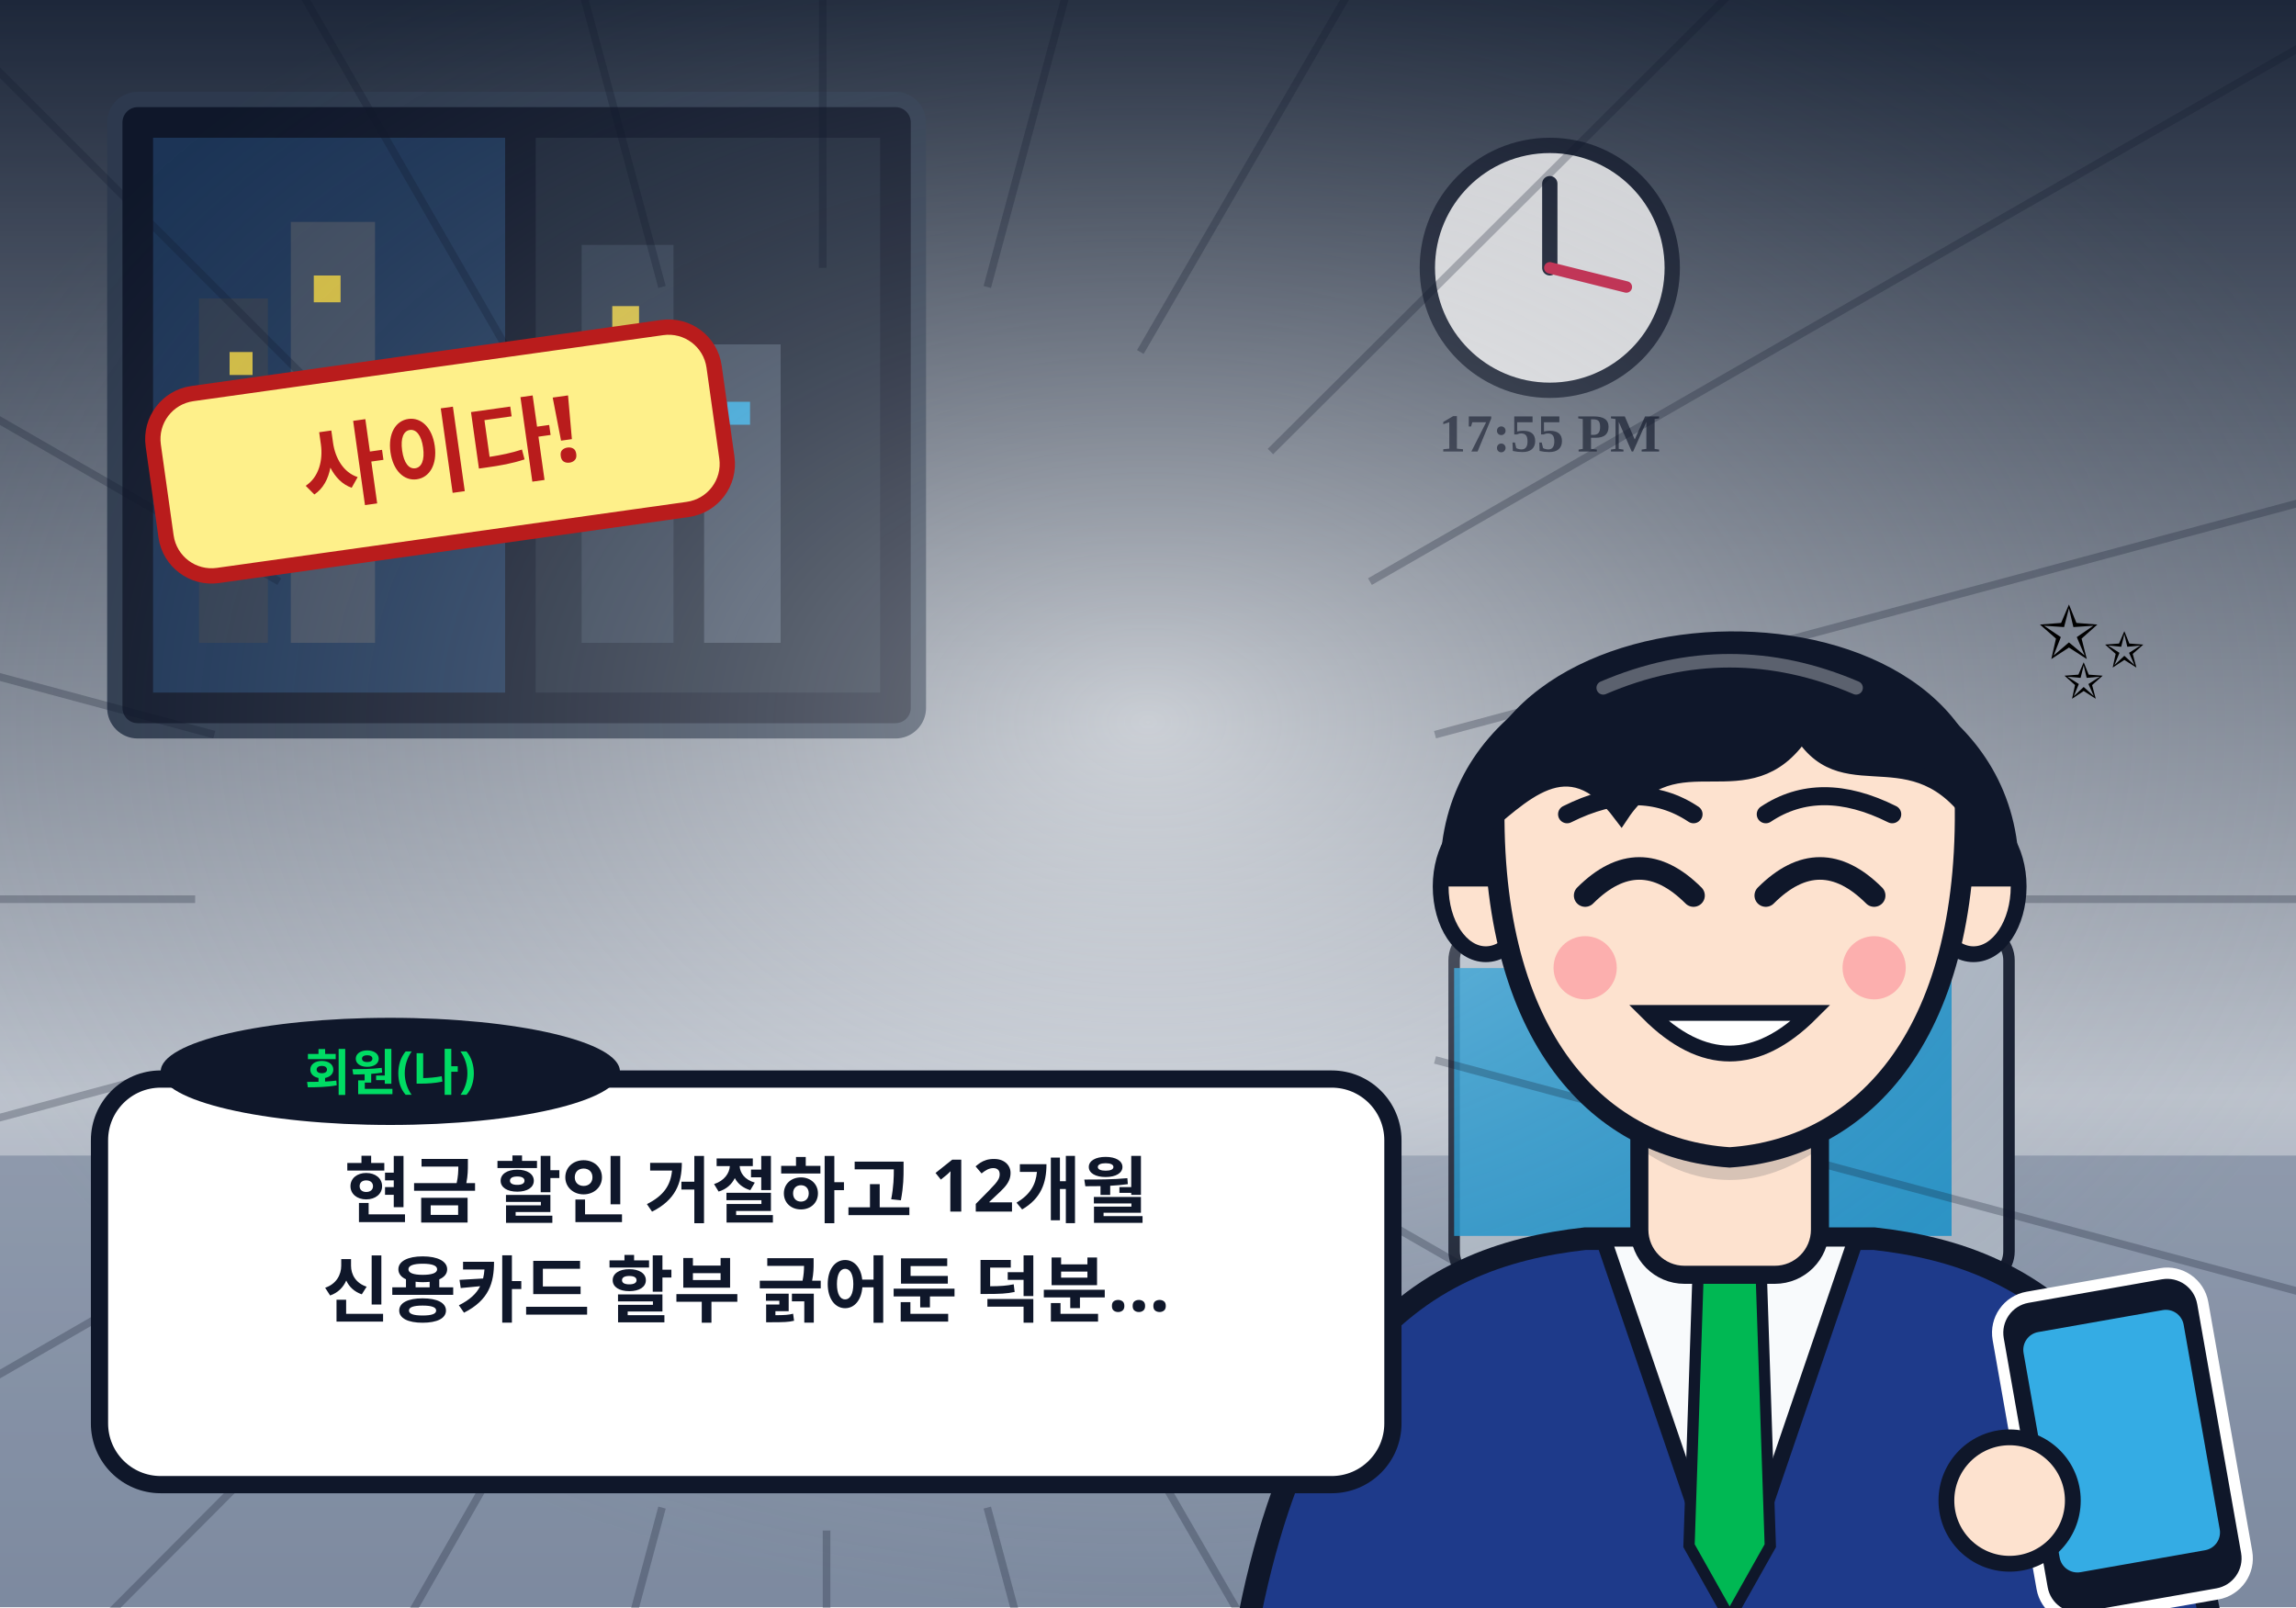
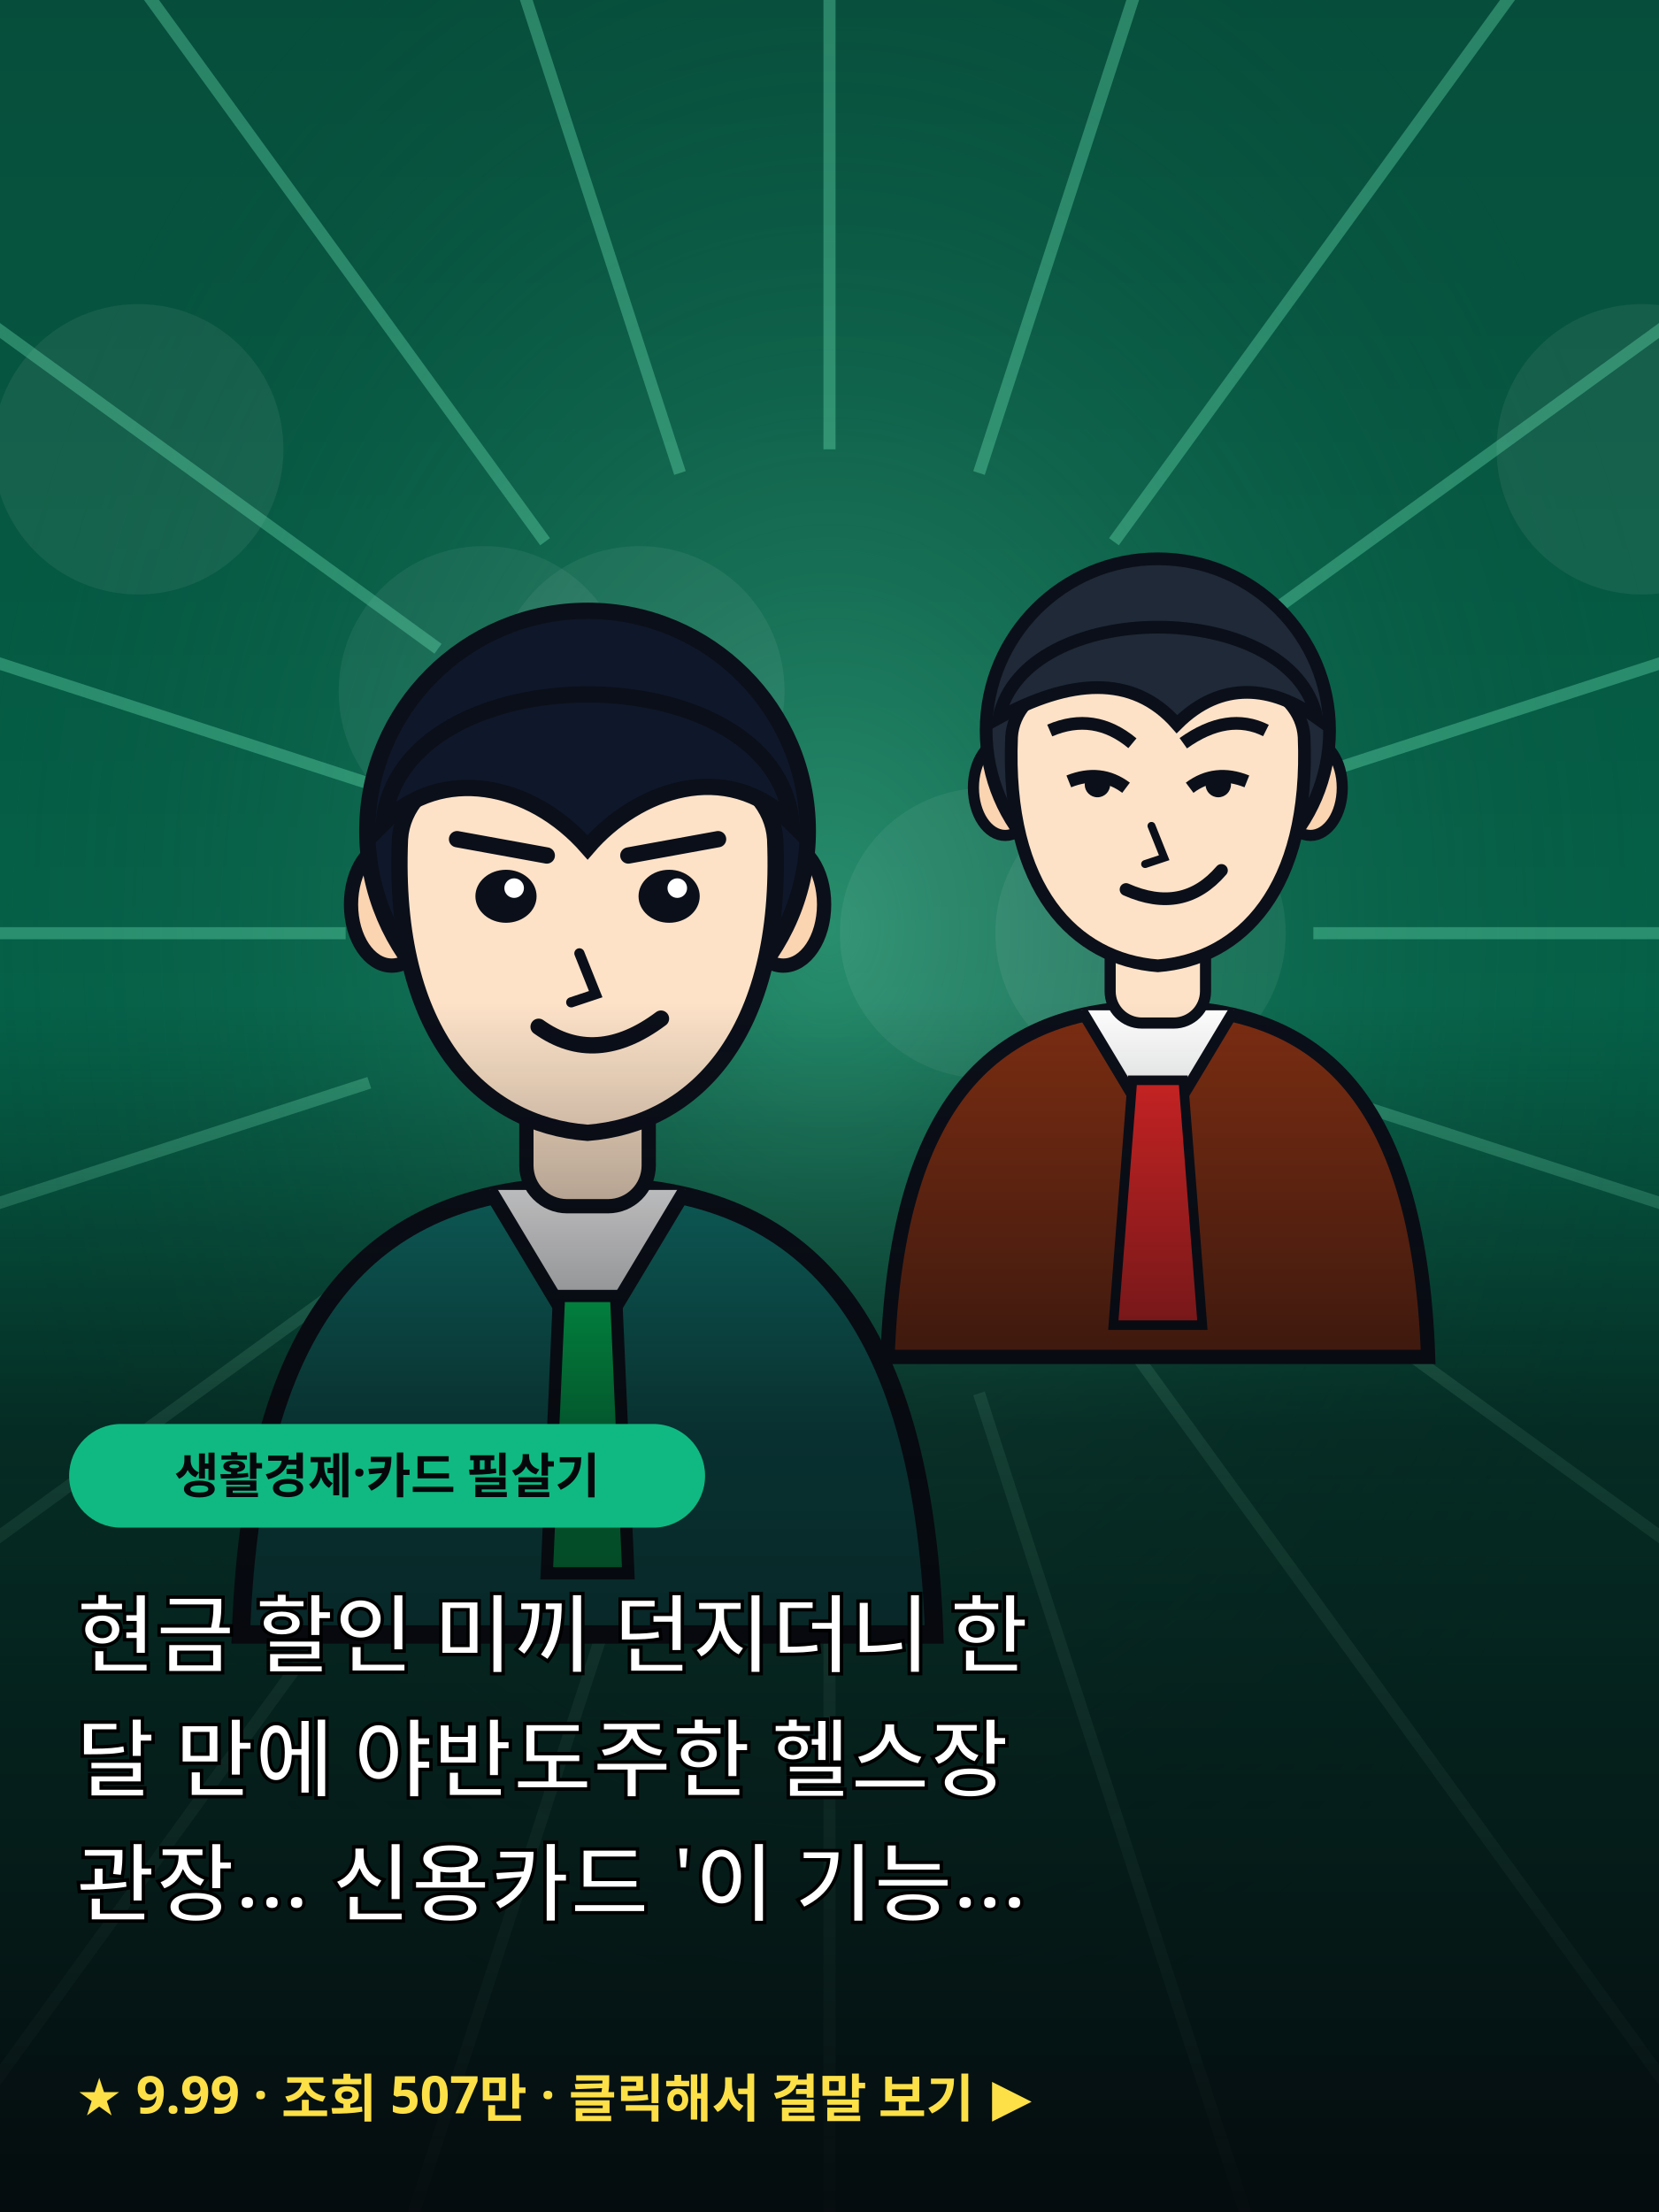
- <svg xmlns="http://www.w3.org/2000/svg" viewBox="0 0 600 420" width="600" height="420" role="img" aria-label="헬스장 1년치 결제했는데 다음 달 먹튀 폐업, 카드 할부항변권으로 전액 막은 썰">
+ <svg xmlns="http://www.w3.org/2000/svg" viewBox="0 0 480 640" width="480" height="640" role="img" aria-label="현금 할인 미끼 던지더니 한 달 만에 야반도주한 헬스장 관장… 신용카드 '이 기능' 하나로 전액 돌려받은 법">
  <defs>
-     <linearGradient id="bgGrad" x1="0" y1="0" x2="0" y2="1">
-       <stop offset="0%" stop-color="#1e293b" />
-       <stop offset="68%" stop-color="#e2e8f0" />
-       <stop offset="100%" stop-color="#94a3b8" />
+     <linearGradient id="bg-finance" x1="0" y1="0" x2="0" y2="1">
+       <stop offset="0%" stop-color="#064e3b" />
+       <stop offset="100%" stop-color="#047857" />
    </linearGradient>
-     <radialGradient id="spotGrad" cx="50%" cy="45%" r="55%">
-       <stop offset="0%" stop-color="#ffffff" stop-opacity="0.45" />
-       <stop offset="100%" stop-color="#0f172a" stop-opacity="0.18" />
+     <radialGradient id="glow-finance" cx="50%" cy="42%" r="52%">
+       <stop offset="0%" stop-color="#6ee7b7" stop-opacity="0.34" />
+       <stop offset="100%" stop-color="#064e3b" stop-opacity="0" />
    </radialGradient>
  </defs>
-   <rect x="0" y="0" width="600" height="420" fill="url(#bgGrad)" />
-   <rect x="0" y="302" width="600" height="117" fill="#94a3b8" opacity="0.68" />
-   <rect x="30" y="26" width="210" height="165" rx="6" fill="#0f172a" stroke="#334155" stroke-width="4" />
-   <rect x="40" y="36" width="92" height="145" fill="#1e3a5f" />
-   <rect x="140" y="36" width="90" height="145" fill="#1e293b" />
-   <rect x="52" y="78" width="18" height="90" fill="#334155" />
-   <rect x="76" y="58" width="22" height="110" fill="#475569" />
-   <rect x="152" y="64" width="24" height="104" fill="#334155" />
-   <rect x="184" y="90" width="20" height="78" fill="#475569" />
-   <rect x="60" y="92" width="6" height="6" fill="#fde047" />
-   <rect x="82" y="72" width="7" height="7" fill="#fde047" />
-   <rect x="160" y="80" width="7" height="7" fill="#fde047" />
-   <rect x="190" y="105" width="6" height="6" fill="#38bdf8" />
-   <circle cx="405" cy="70" r="32" fill="#ffffff" stroke="#0f172a" stroke-width="4" />
-   <line x1="405" y1="70" x2="405" y2="48" stroke="#0f172a" stroke-width="4" stroke-linecap="round" />
-   <line x1="405" y1="70" x2="425" y2="75" stroke="#e11d48" stroke-width="3" stroke-linecap="round" />
-   <text x="405" y="118" text-anchor="middle" font-size="14" font-weight="800" fill="#0f172a">17:55 PM</text>
-   <rect x="380" y="243" width="145" height="92" rx="8" fill="#cbd5e1" stroke="#0f172a" stroke-width="3" />
-   <rect x="380" y="253" width="130" height="70" fill="#0ea5e9" opacity="0.85" />
-   <rect x="0" y="0" width="600" height="420" fill="url(#spotGrad)" />
-   <line x1="381" y1="235" x2="736" y2="235" stroke="#0f172a" stroke-width="2" opacity="0.26" />
-   <line x1="375" y1="277" x2="718" y2="369" stroke="#0f172a" stroke-width="2" opacity="0.26" />
-   <line x1="358" y1="317" x2="666" y2="494" stroke="#0f172a" stroke-width="2" opacity="0.26" />
-   <line x1="332" y1="351" x2="583" y2="602" stroke="#0f172a" stroke-width="2" opacity="0.26" />
-   <line x1="298" y1="377" x2="476" y2="685" stroke="#0f172a" stroke-width="2" opacity="0.26" />
-   <line x1="258" y1="394" x2="350" y2="737" stroke="#0f172a" stroke-width="2" opacity="0.26" />
-   <line x1="216" y1="400" x2="216" y2="755" stroke="#0f172a" stroke-width="2" opacity="0.26" />
-   <line x1="173" y1="394" x2="81" y2="737" stroke="#0f172a" stroke-width="2" opacity="0.26" />
-   <line x1="133" y1="377" x2="-43" y2="685" stroke="#0f172a" stroke-width="2" opacity="0.26" />
-   <line x1="99" y1="351" x2="-151" y2="602" stroke="#0f172a" stroke-width="2" opacity="0.26" />
-   <line x1="73" y1="317" x2="-234" y2="494" stroke="#0f172a" stroke-width="2" opacity="0.26" />
-   <line x1="56" y1="277" x2="-286" y2="369" stroke="#0f172a" stroke-width="2" opacity="0.26" />
-   <line x1="51" y1="235" x2="-304" y2="235" stroke="#0f172a" stroke-width="2" opacity="0.26" />
-   <line x1="56" y1="192" x2="-286" y2="100" stroke="#0f172a" stroke-width="2" opacity="0.26" />
-   <line x1="73" y1="152" x2="-234" y2="-25" stroke="#0f172a" stroke-width="2" opacity="0.26" />
-   <line x1="99" y1="118" x2="-151" y2="-132" stroke="#0f172a" stroke-width="2" opacity="0.26" />
-   <line x1="133" y1="92" x2="-44" y2="-215" stroke="#0f172a" stroke-width="2" opacity="0.26" />
-   <line x1="173" y1="75" x2="81" y2="-267" stroke="#0f172a" stroke-width="2" opacity="0.26" />
-   <line x1="215" y1="70" x2="215" y2="-285" stroke="#0f172a" stroke-width="2" opacity="0.26" />
-   <line x1="258" y1="75" x2="350" y2="-267" stroke="#0f172a" stroke-width="2" opacity="0.26" />
-   <line x1="298" y1="92" x2="476" y2="-215" stroke="#0f172a" stroke-width="2" opacity="0.26" />
-   <line x1="332" y1="118" x2="583" y2="-132" stroke="#0f172a" stroke-width="2" opacity="0.26" />
-   <line x1="358" y1="152" x2="666" y2="-25" stroke="#0f172a" stroke-width="2" opacity="0.26" />
-   <line x1="375" y1="192" x2="718" y2="100" stroke="#0f172a" stroke-width="2" opacity="0.26" />
-   <g transform="translate(452,260) scale(1.18)">
-     <path d="M -112 185 C -106 78, -68 58, -32 54 L 32 54 C 68 58, 106 78, 112 185 Z" fill="#1e3a8a" stroke="#0f172a" stroke-width="5" />
-     <polygon points="-28,54 28,54 0,136" fill="#f8fafc" stroke="#0f172a" stroke-width="3.5" />
-     <polygon points="-7,62 7,62 9,122 0,138 -9,122" fill="#00b853" stroke="#0f172a" stroke-width="2.5" />
-     <rect x="-20" y="18" width="40" height="44" rx="10" fill="#fde2cf" stroke="#0f172a" stroke-width="4" />
-     <path d="M -20 34 Q 0 48 20 34 L 20 22 L -20 22 Z" fill="#0f172a" opacity="0.16" />
-     <ellipse cx="-54" cy="-24" rx="10" ry="15" fill="#fde2cf" stroke="#0f172a" stroke-width="3.5" />
-     <ellipse cx="54" cy="-24" rx="10" ry="15" fill="#fde2cf" stroke="#0f172a" stroke-width="3.5" />
-     <path d="M -64 -24 C -68 -96, 68 -96, 64 -24 Z" fill="#0f172a" />
-     <path d="M -52 -46 C -54 8, -30 34, 0 36 C 30 34, 54 8, 52 -46 C 52 -84, -52 -84, -52 -46 Z" fill="#fde2cf" stroke="#0f172a" stroke-width="4.5" />
-     <path d="M -56 -36 C -58 -92, 58 -94, 56 -36 C 42 -60, 26 -42, 16 -58 C 4 -40, -12 -58, -24 -40 C -36 -56, -46 -44, -56 -36 Z" fill="#0f172a" stroke="#0f172a" stroke-width="3.5" />
-     <path d="M -28 -68 Q 0 -80 28 -68" fill="none" stroke="#ffffff" stroke-width="3" opacity="0.32" stroke-linecap="round" />
-     <path d="M -36 -40 Q -20 -48 -8 -40" fill="none" stroke="#0f172a" stroke-width="4" stroke-linecap="round" />
-     <path d="M 8 -40 Q 20 -48 36 -40" fill="none" stroke="#0f172a" stroke-width="4" stroke-linecap="round" />
-     <path d="M -32 -22 Q -20 -34 -8 -22" fill="none" stroke="#0f172a" stroke-width="5" stroke-linecap="round" />
-     <path d="M 8 -22 Q 20 -34 32 -22" fill="none" stroke="#0f172a" stroke-width="5" stroke-linecap="round" />
-     <path d="M -18 4 Q 0 22 18 4 Z" fill="#ffffff" stroke="#0f172a" stroke-width="3.5" />
-     <circle cx="-32" cy="-6" r="7" fill="#fb7185" opacity="0.45" />
-     <circle cx="32" cy="-6" r="7" fill="#fb7185" opacity="0.45" />
-     <text x="68" y="-66" font-size="30">✨</text>
-     <rect x="64" y="64" width="46" height="72" rx="8" fill="#0f172a" stroke="#ffffff" stroke-width="2.5" transform="rotate(-10 86 100)" />
-     <rect x="69" y="72" width="36" height="54" rx="4" fill="#38bdf8" opacity="0.9" transform="rotate(-10 86 100)" />
-     <circle cx="62" cy="112" r="14" fill="#fde2cf" stroke="#0f172a" stroke-width="3.5" />
+   <rect width="480" height="640" fill="url(#bg-finance)" />
+   <rect width="480" height="640" fill="url(#glow-finance)" />
+   <circle cx="40" cy="130" r="42" fill="#ffffff" opacity="0.06" />
+   <circle cx="185" cy="200" r="42" fill="#ffffff" opacity="0.06" />
+   <circle cx="330" cy="270" r="42" fill="#ffffff" opacity="0.06" />
+   <circle cx="475" cy="130" r="42" fill="#ffffff" opacity="0.06" />
+   <circle cx="140" cy="200" r="42" fill="#ffffff" opacity="0.06" />
+   <circle cx="285" cy="270" r="42" fill="#ffffff" opacity="0.06" />
+   <line x1="380" y1="270" x2="700" y2="270" stroke="#6ee7b7" stroke-width="3.5" opacity="0.35" transform="rotate(0.0 240 270)" />
+   <line x1="380" y1="270" x2="700" y2="270" stroke="#6ee7b7" stroke-width="3.5" opacity="0.35" transform="rotate(18.0 240 270)" />
+   <line x1="380" y1="270" x2="700" y2="270" stroke="#6ee7b7" stroke-width="3.5" opacity="0.35" transform="rotate(36.0 240 270)" />
+   <line x1="380" y1="270" x2="700" y2="270" stroke="#6ee7b7" stroke-width="3.5" opacity="0.35" transform="rotate(54.0 240 270)" />
+   <line x1="380" y1="270" x2="700" y2="270" stroke="#6ee7b7" stroke-width="3.5" opacity="0.35" transform="rotate(72.0 240 270)" />
+   <line x1="380" y1="270" x2="700" y2="270" stroke="#6ee7b7" stroke-width="3.5" opacity="0.35" transform="rotate(90.0 240 270)" />
+   <line x1="380" y1="270" x2="700" y2="270" stroke="#6ee7b7" stroke-width="3.5" opacity="0.35" transform="rotate(108.0 240 270)" />
+   <line x1="380" y1="270" x2="700" y2="270" stroke="#6ee7b7" stroke-width="3.5" opacity="0.35" transform="rotate(126.0 240 270)" />
+   <line x1="380" y1="270" x2="700" y2="270" stroke="#6ee7b7" stroke-width="3.5" opacity="0.35" transform="rotate(144.0 240 270)" />
+   <line x1="380" y1="270" x2="700" y2="270" stroke="#6ee7b7" stroke-width="3.5" opacity="0.35" transform="rotate(162.0 240 270)" />
+   <line x1="380" y1="270" x2="700" y2="270" stroke="#6ee7b7" stroke-width="3.5" opacity="0.35" transform="rotate(180.0 240 270)" />
+   <line x1="380" y1="270" x2="700" y2="270" stroke="#6ee7b7" stroke-width="3.5" opacity="0.35" transform="rotate(198.0 240 270)" />
+   <line x1="380" y1="270" x2="700" y2="270" stroke="#6ee7b7" stroke-width="3.5" opacity="0.35" transform="rotate(216.0 240 270)" />
+   <line x1="380" y1="270" x2="700" y2="270" stroke="#6ee7b7" stroke-width="3.5" opacity="0.35" transform="rotate(234.0 240 270)" />
+   <line x1="380" y1="270" x2="700" y2="270" stroke="#6ee7b7" stroke-width="3.5" opacity="0.35" transform="rotate(252.0 240 270)" />
+   <line x1="380" y1="270" x2="700" y2="270" stroke="#6ee7b7" stroke-width="3.5" opacity="0.35" transform="rotate(270.0 240 270)" />
+   <line x1="380" y1="270" x2="700" y2="270" stroke="#6ee7b7" stroke-width="3.5" opacity="0.35" transform="rotate(288.0 240 270)" />
+   <line x1="380" y1="270" x2="700" y2="270" stroke="#6ee7b7" stroke-width="3.5" opacity="0.35" transform="rotate(306.0 240 270)" />
+   <line x1="380" y1="270" x2="700" y2="270" stroke="#6ee7b7" stroke-width="3.5" opacity="0.35" transform="rotate(324.0 240 270)" />
+   <line x1="380" y1="270" x2="700" y2="270" stroke="#6ee7b7" stroke-width="3.5" opacity="0.35" transform="rotate(342.0 240 270)" />
+   <g transform="translate(335,250) scale(0.92)">
+     <path d="M-85 155 C-82 70 -48 45 0 45 C48 45 82 70 85 155 Z" fill="#7c2d12" stroke="#0b0f19" stroke-width="4.5" />
+     <path d="M-24 46 L0 86 L24 46" fill="#ffffff" stroke="#0b0f19" stroke-width="3.5" />
+     <path d="M-8 68 L8 68 L14 145 L-14 145 Z" fill="#dc2626" stroke="#0b0f19" stroke-width="3" />
+     <rect x="-15" y="16" width="30" height="34" rx="10" fill="#fde2c8" stroke="#0b0f19" stroke-width="3.5" />
+     <ellipse cx="-48" cy="-24" rx="10" ry="15" fill="#fbd4b2" stroke="#0b0f19" stroke-width="3.5" />
+     <ellipse cx="48" cy="-24" rx="10" ry="15" fill="#fbd4b2" stroke="#0b0f19" stroke-width="3.5" />
+     <circle cx="0" cy="-42" r="54" fill="#1f2937" stroke="#0b0f19" stroke-width="4" />
+     <path d="M-46 -40 C-48 8 -26 30 0 32 C26 30 48 8 46 -40 C44 -72 -44 -72 -46 -40 Z" fill="#fde2c8" stroke="#0b0f19" stroke-width="4" />
+     <path d="M-50 -46 C-42 -84 42 -84 50 -46 C36 -56 20 -58 6 -44 C-8 -60 -28 -58 -50 -46 Z" fill="#1f2937" stroke="#0b0f19" stroke-width="4" />
+     <path d="M-34 -42 Q-20 -48 -8 -38 M8 -38 Q22 -48 34 -42" fill="none" stroke="#0b0f19" stroke-width="4" />
+     <path d="M-28 -26 Q-18 -30 -10 -24 M10 -24 Q18 -30 28 -26" fill="none" stroke="#0b0f19" stroke-width="4" />
+     <circle cx="-19" cy="-25" r="4" fill="#0b0f19" />
+     <circle cx="19" cy="-25" r="4" fill="#0b0f19" />
+     <path d="M-10 8 Q8 16 20 2" fill="none" stroke="#0b0f19" stroke-width="4" stroke-linecap="round" />
+     <path d="M-2 -12 L2 -2 L-4 0" fill="none" stroke="#0b0f19" stroke-width="2.5" stroke-linecap="round" />
  </g>
-   <rect x="26" y="282" width="338" height="106" rx="16" fill="#ffffff" stroke="#0f172a" stroke-width="4.5" />
-   <rect x="42" y="266" width="120" height="28" rx="999" fill="#0f172a" />
-   <text x="102" y="285" text-anchor="middle" font-size="13" font-weight="900" fill="#00dc64" font-family="Noto Sans KR, sans-serif">회원(나)</text>
-   <text x="195" y="318" text-anchor="middle" font-size="19" font-weight="900" fill="#0f172a" font-family="Noto Sans KR, Apple SD Gothic Neo, Malgun Gothic, sans-serif">현금 할인 거절하고 12개월</text>
-   <text x="195" y="344" text-anchor="middle" font-size="19" font-weight="900" fill="#0f172a" font-family="Noto Sans KR, Apple SD Gothic Neo, Malgun Gothic, sans-serif">신용카드 할부 긁어둔 덕분…</text>
-   <g transform="translate(115, 118) rotate(-8)">
-     <rect x="-74" y="-24" width="148" height="48" rx="12" fill="#fef08a" stroke="#b91c1c" stroke-width="4" />
-     <text x="0" y="9" text-anchor="middle" font-size="24" font-weight="900" fill="#b91c1c" font-family="Noto Sans KR, sans-serif">사이다!</text>
+   <g transform="translate(170,290) scale(1.18)">
+     <path d="M-85 155 C-82 70 -48 45 0 45 C48 45 82 70 85 155 Z" fill="#0f766e" stroke="#0b0f19" stroke-width="4.5" />
+     <path d="M-24 46 L0 86 L24 46" fill="#ffffff" stroke="#0b0f19" stroke-width="3.5" />
+     <path d="M-7 72 L7 72 L10 140 L-10 140 Z" fill="#00dc64" stroke="#0b0f19" stroke-width="3" />
+     <rect x="-15" y="16" width="30" height="34" rx="10" fill="#fde2c8" stroke="#0b0f19" stroke-width="3.5" />
+     <ellipse cx="-48" cy="-24" rx="10" ry="15" fill="#fbd4b2" stroke="#0b0f19" stroke-width="3.5" />
+     <ellipse cx="48" cy="-24" rx="10" ry="15" fill="#fbd4b2" stroke="#0b0f19" stroke-width="3.5" />
+     <circle cx="0" cy="-42" r="54" fill="#0f172a" stroke="#0b0f19" stroke-width="4" />
+     <path d="M-46 -40 C-48 8 -26 30 0 32 C26 30 48 8 46 -40 C44 -72 -44 -72 -46 -40 Z" fill="#fde2c8" stroke="#0b0f19" stroke-width="4" />
+     <path d="M-50 -44 C-46 -86 46 -86 50 -44 C34 -60 12 -52 0 -38 C-14 -54 -36 -58 -50 -44 Z" fill="#0f172a" stroke="#0b0f19" stroke-width="4" />
+     <path d="M-32 -40 L-10 -36 M10 -36 L32 -40" stroke="#0b0f19" stroke-width="4" stroke-linecap="round" />
+     <ellipse cx="-20" cy="-26" rx="7.5" ry="6.5" fill="#0b0f19" />
+     <ellipse cx="20" cy="-26" rx="7.5" ry="6.5" fill="#0b0f19" />
+     <circle cx="-18" cy="-28" r="2.4" fill="#ffffff" />
+     <circle cx="22" cy="-28" r="2.4" fill="#ffffff" />
+     <path d="M-12 6 Q2 16 18 4" fill="none" stroke="#0b0f19" stroke-width="4" stroke-linecap="round" />
+     <path d="M-2 -12 L2 -2 L-4 0" fill="none" stroke="#0b0f19" stroke-width="2.5" stroke-linecap="round" />
  </g>
+   <defs>
+     <linearGradient id="cover-scrim" x1="0" y1="0" x2="0" y2="1">
+       <stop offset="0%" stop-color="#05070b" stop-opacity="0" />
+       <stop offset="35%" stop-color="#05070b" stop-opacity="0.62" />
+       <stop offset="100%" stop-color="#05070b" stop-opacity="0.96" />
+     </linearGradient>
+   </defs>
+   <rect x="0" y="290" width="480" height="350" fill="url(#cover-scrim)" />
+   <rect x="20" y="412" width="184" height="30" rx="15" fill="#10b981" />
+   <text x="112" y="432" text-anchor="middle" font-family="Pretendard, Apple SD Gothic Neo, sans-serif" font-size="14" font-weight="900" fill="#05070b">생활경제·카드 필살기</text>
+   <text x="22" y="482" font-family="Pretendard, Apple SD Gothic Neo, sans-serif" font-size="25" font-weight="900" fill="#ffffff" stroke="#000000" stroke-width="1">현금 할인 미끼 던지더니 한</text>
+   <text x="22" y="518" font-family="Pretendard, Apple SD Gothic Neo, sans-serif" font-size="25" font-weight="900" fill="#ffffff" stroke="#000000" stroke-width="1">달 만에 야반도주한 헬스장</text>
+   <text x="22" y="554" font-family="Pretendard, Apple SD Gothic Neo, sans-serif" font-size="25" font-weight="900" fill="#ffffff" stroke="#000000" stroke-width="1">관장… 신용카드 '이 기능…</text>
+   <text x="22" y="612" font-family="Pretendard, Apple SD Gothic Neo, sans-serif" font-size="15" font-weight="800" fill="#fde047">★ 9.99 · 조회 507만 · 클릭해서 결말 보기 ▶</text>
</svg>
